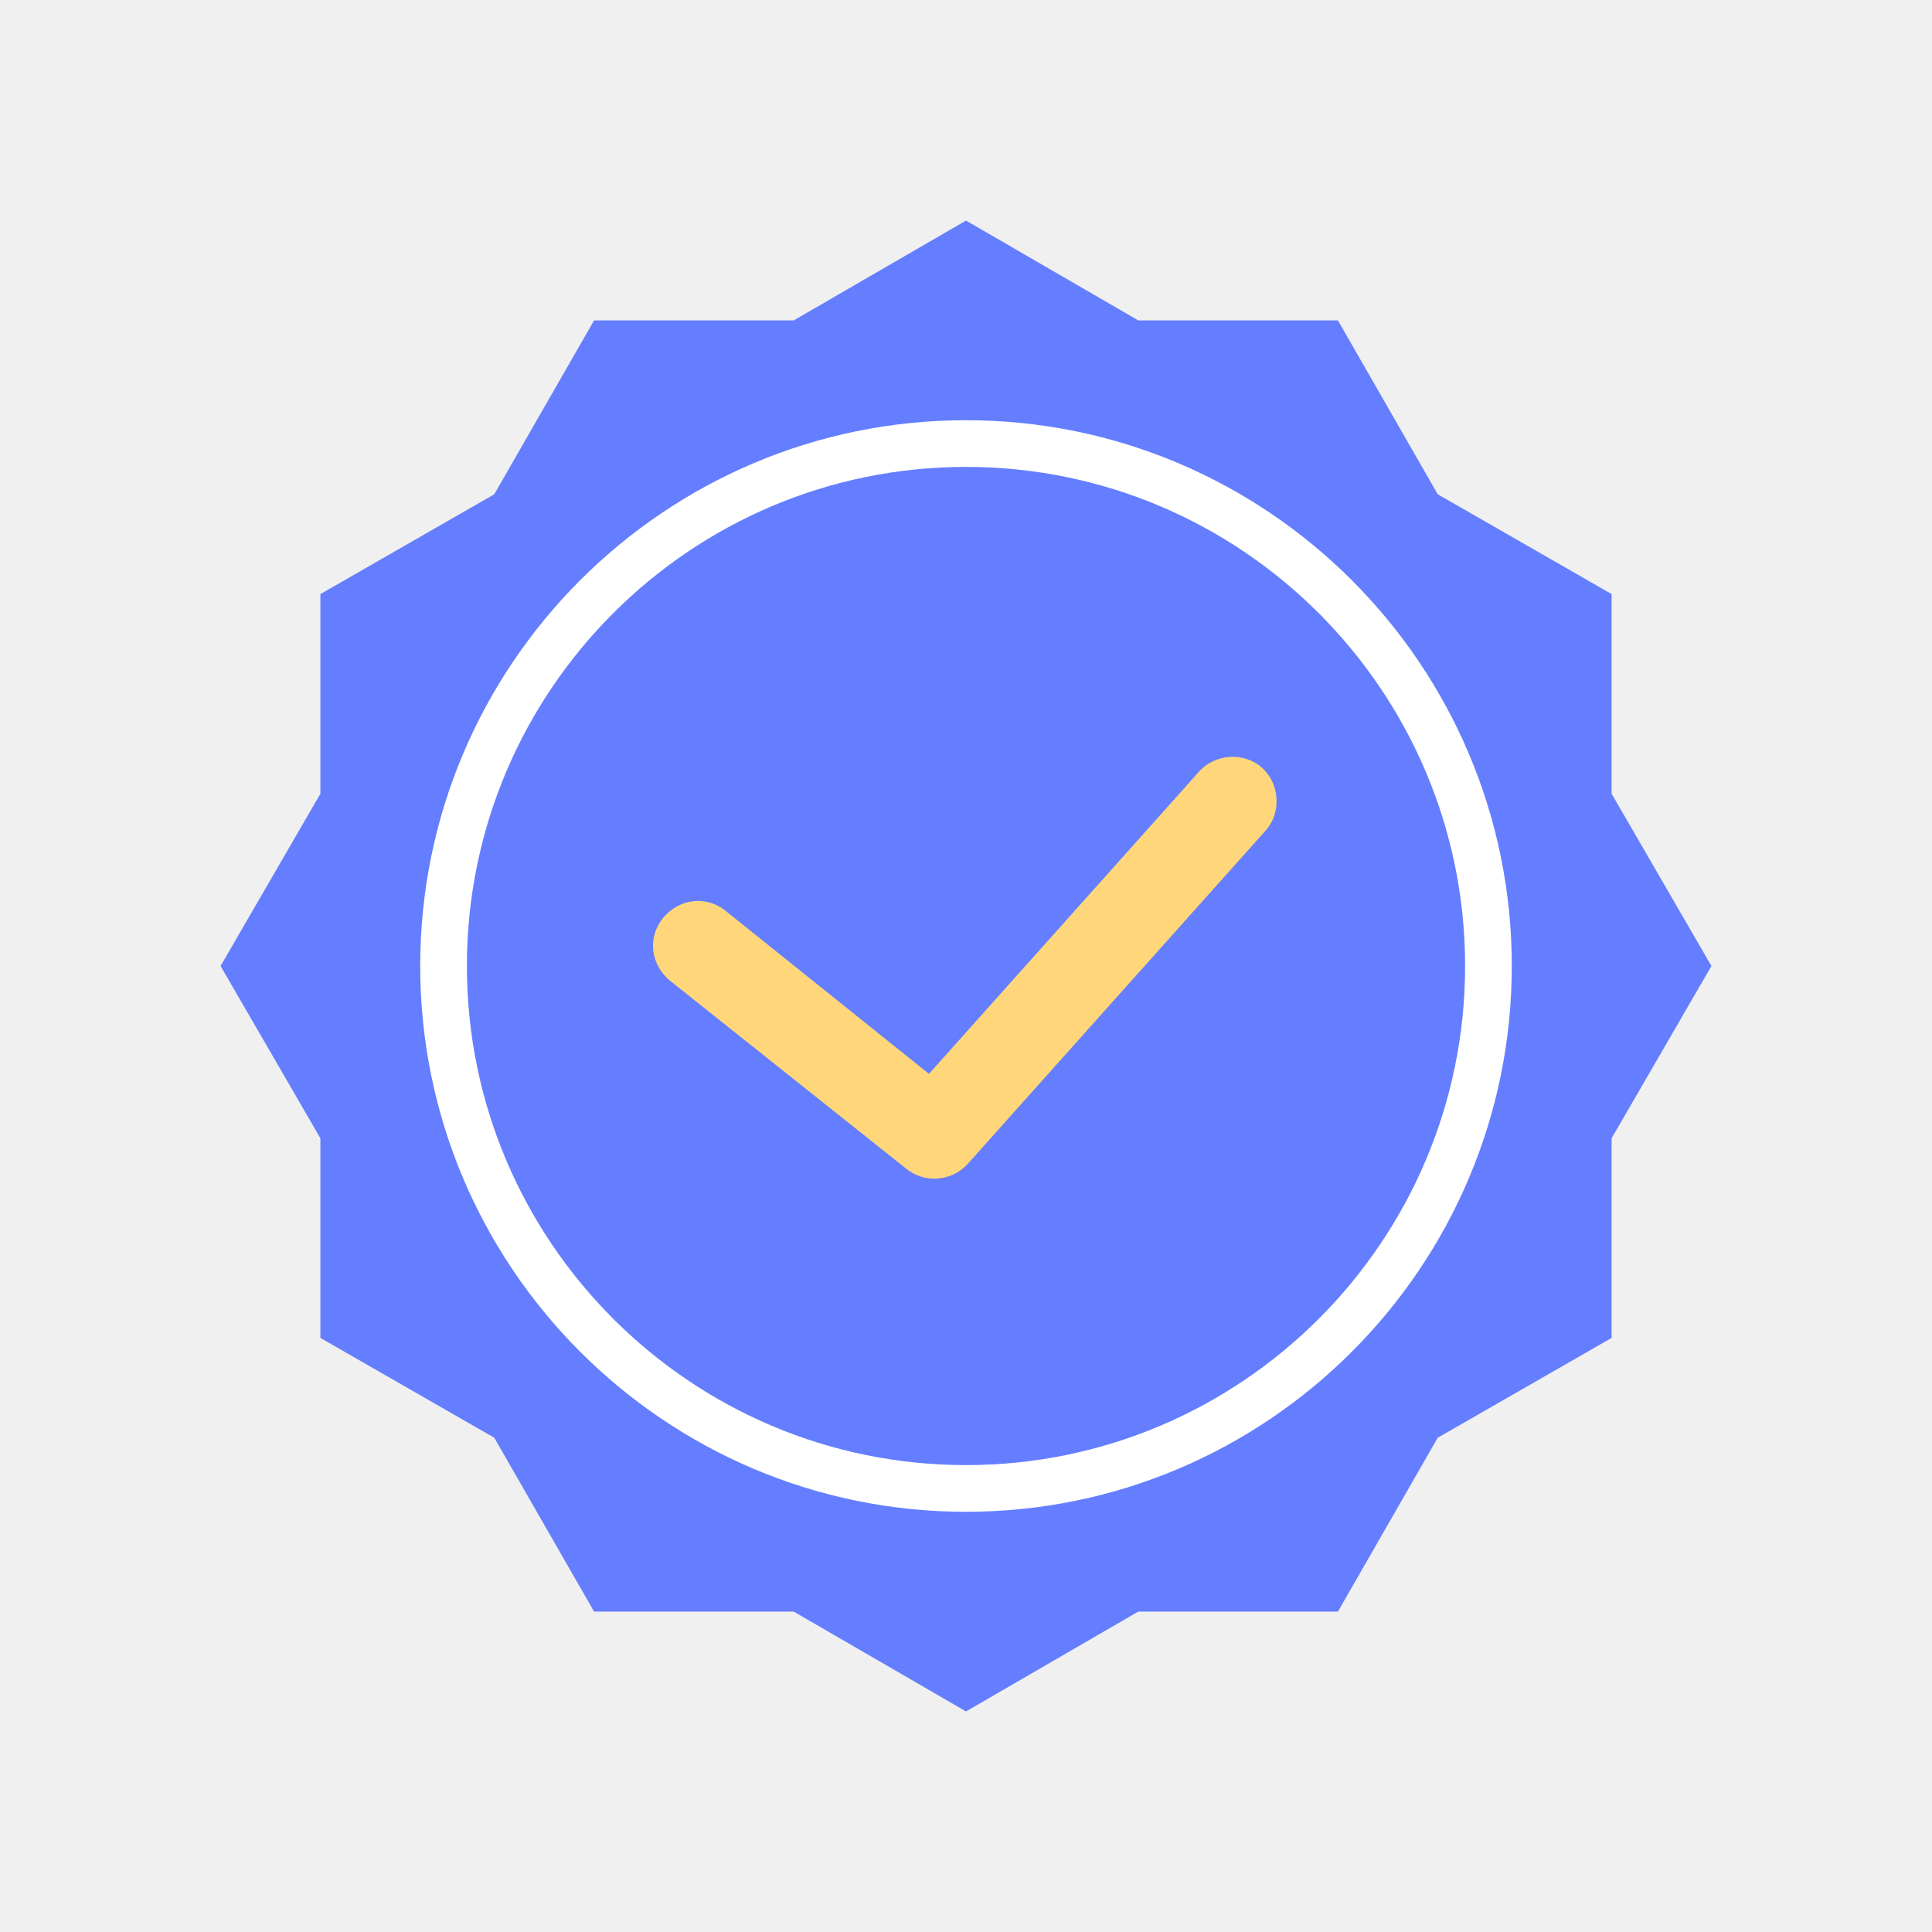
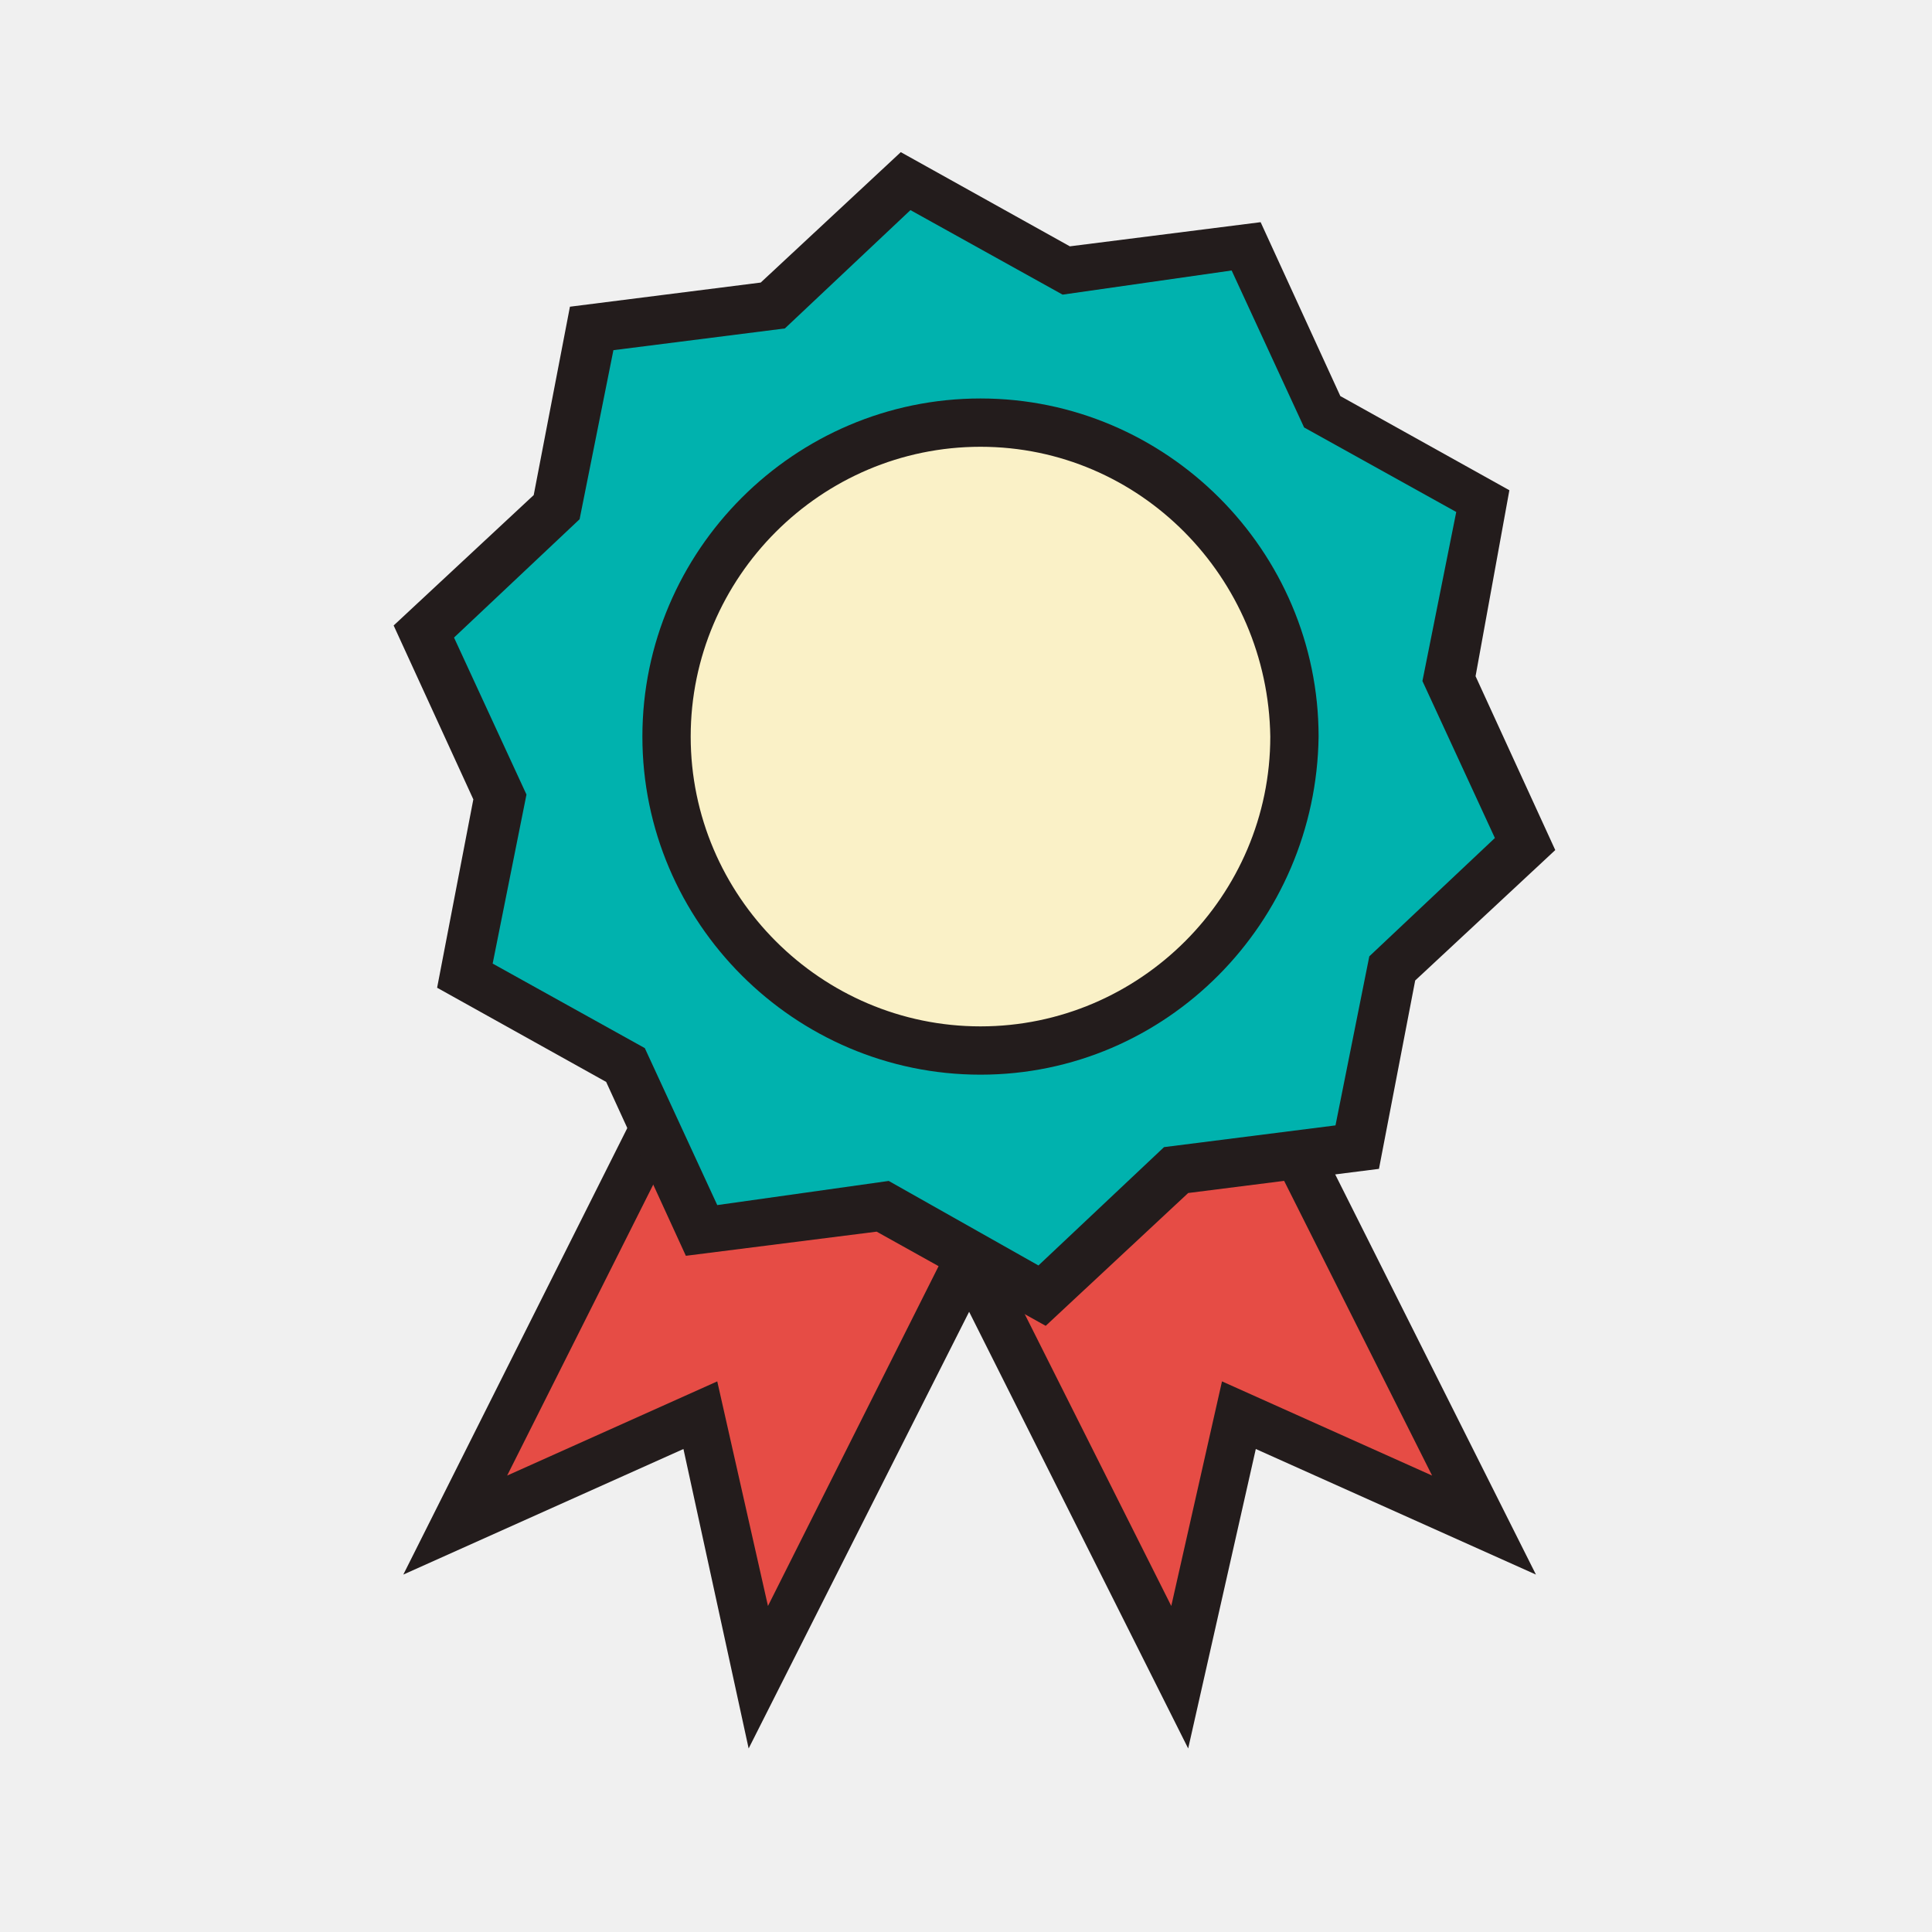
- <svg xmlns="http://www.w3.org/2000/svg" width="800px" height="800px" viewBox="0 0 120 120" id="Layer_1" version="1.1" xml:space="preserve">
-   <style type="text/css">
- 	.st0{fill:#647EFF;}
- 	.st1{fill:#FFFFFF;}
- 	.st2{fill:#FFD77A;}
- </style>
-   <g>
-     <polygon class="st0" points="60,13.7 70.7,19.9 83.1,19.9 89.3,30.7 100.1,36.9 100.1,49.3 106.3,60 100.1,70.7 100.1,83.1    89.3,89.3 83.1,100.1 70.7,100.1 60,106.3 49.3,100.1 36.9,100.1 30.7,89.3 19.9,83.1 19.9,70.7 13.7,60 19.9,49.3 19.9,36.9    30.7,30.7 36.9,19.9 49.3,19.9  " />
-     <g>
-       <path class="st1" d="M60,93.9c-18.7,0-33.9-15.2-33.9-33.9S41.3,26.1,60,26.1S93.9,41.3,93.9,60S78.7,93.9,60,93.9z M60,29    c-17.1,0-31,13.9-31,31s13.9,31,31,31s31-13.9,31-31S77.1,29,60,29z" />
-     </g>
-     <g>
-       <path class="st2" d="M56.3,72.6L41.6,60.9c-1.2-1-1.4-2.7-0.4-3.9l0,0c1-1.2,2.7-1.4,3.9-0.4l12.6,10.1l16.8-18.8    c1-1.1,2.8-1.2,3.9-0.2v0c1.1,1,1.2,2.8,0.2,3.9L60.1,72.3C59.1,73.4,57.4,73.5,56.3,72.6z" />
-     </g>
-   </g>
+ <svg xmlns="http://www.w3.org/2000/svg" width="800px" height="800px" viewBox="0 0 1024 1024" class="icon" version="1.1">
+   <path d="M401.92 888.32L371.2 750.08l-130.56 57.6 175.36-348.16 161.28 80.64z" fill="#E64C45" />
+   <path d="M396.8 926.72L362.24 768l-148.48 66.56 197.12-392.96 184.32 92.16L396.8 926.72z m-16.64-194.56l26.88 119.04 153.6-305.92L422.4 476.16 268.8 782.08l111.36-49.92z" fill="#231C1C" />
+   <path d="M624.64 888.32l30.72-138.24 130.56 57.6-175.36-348.16-161.28 80.64z" fill="#E64C45" />
+   <path d="M629.76 926.72L432.64 533.76l184.32-92.16 197.12 392.96L665.6 768l-35.84 158.72zM467.2 545.28l153.6 305.92 26.88-119.04 111.36 49.92-153.6-305.92-138.24 69.12z" fill="#231C1C" />
+   <path d="M719.36 609.28l-96 11.52-70.4 65.28-84.48-46.08-96 11.52-40.96-88.32-84.48-47.36 19.2-94.72-40.96-87.04 70.4-66.56 19.2-94.72 96-11.52 70.4-66.56 84.48 47.36 96-11.52 40.96 88.32 84.48 47.36-19.2 94.72 40.96 87.04-70.4 66.56z" fill="#00B2AE" />
+   <path d="M554.24 702.72l-89.6-49.92-101.12 12.8-42.24-92.16-89.6-49.92 19.2-99.84-42.24-92.16 74.24-69.12 19.2-99.84 101.12-12.8 74.24-69.12 89.6 49.92 101.12-12.8 42.24 92.16 89.6 49.92-17.92 98.56 42.24 92.16-74.24 69.12-19.2 99.84-101.12 12.8-75.52 70.4z m-83.2-76.8l79.36 44.8 66.56-62.72 90.88-11.52 17.92-89.6 66.56-62.72-38.4-83.2 17.92-89.6-80.64-44.8-38.4-83.2-89.6 12.8-80.64-44.8-66.56 62.72-90.88 11.52-17.92 89.6-66.56 62.72 38.4 83.2-17.92 89.6 80.64 44.8 38.4 83.2 90.88-12.8z" fill="#231C1C" />
+   <path d="M353.28 390.4a166.4 166.4 0 1 0 332.8 0 166.4 166.4 0 1 0-332.8 0Z" fill="#FAF1C7" />
+   <path d="M519.68 569.6c-98.56 0-179.2-80.64-179.2-179.2s80.64-179.2 179.2-179.2 179.2 80.64 179.2 179.2c-1.28 98.56-80.64 179.2-179.2 179.2z m0-332.8c-84.48 0-153.6 69.12-153.6 153.6s69.12 153.6 153.6 153.6 153.6-69.12 153.6-153.6c-1.28-84.48-69.12-153.6-153.6-153.6z" fill="#231C1C" />
</svg>
